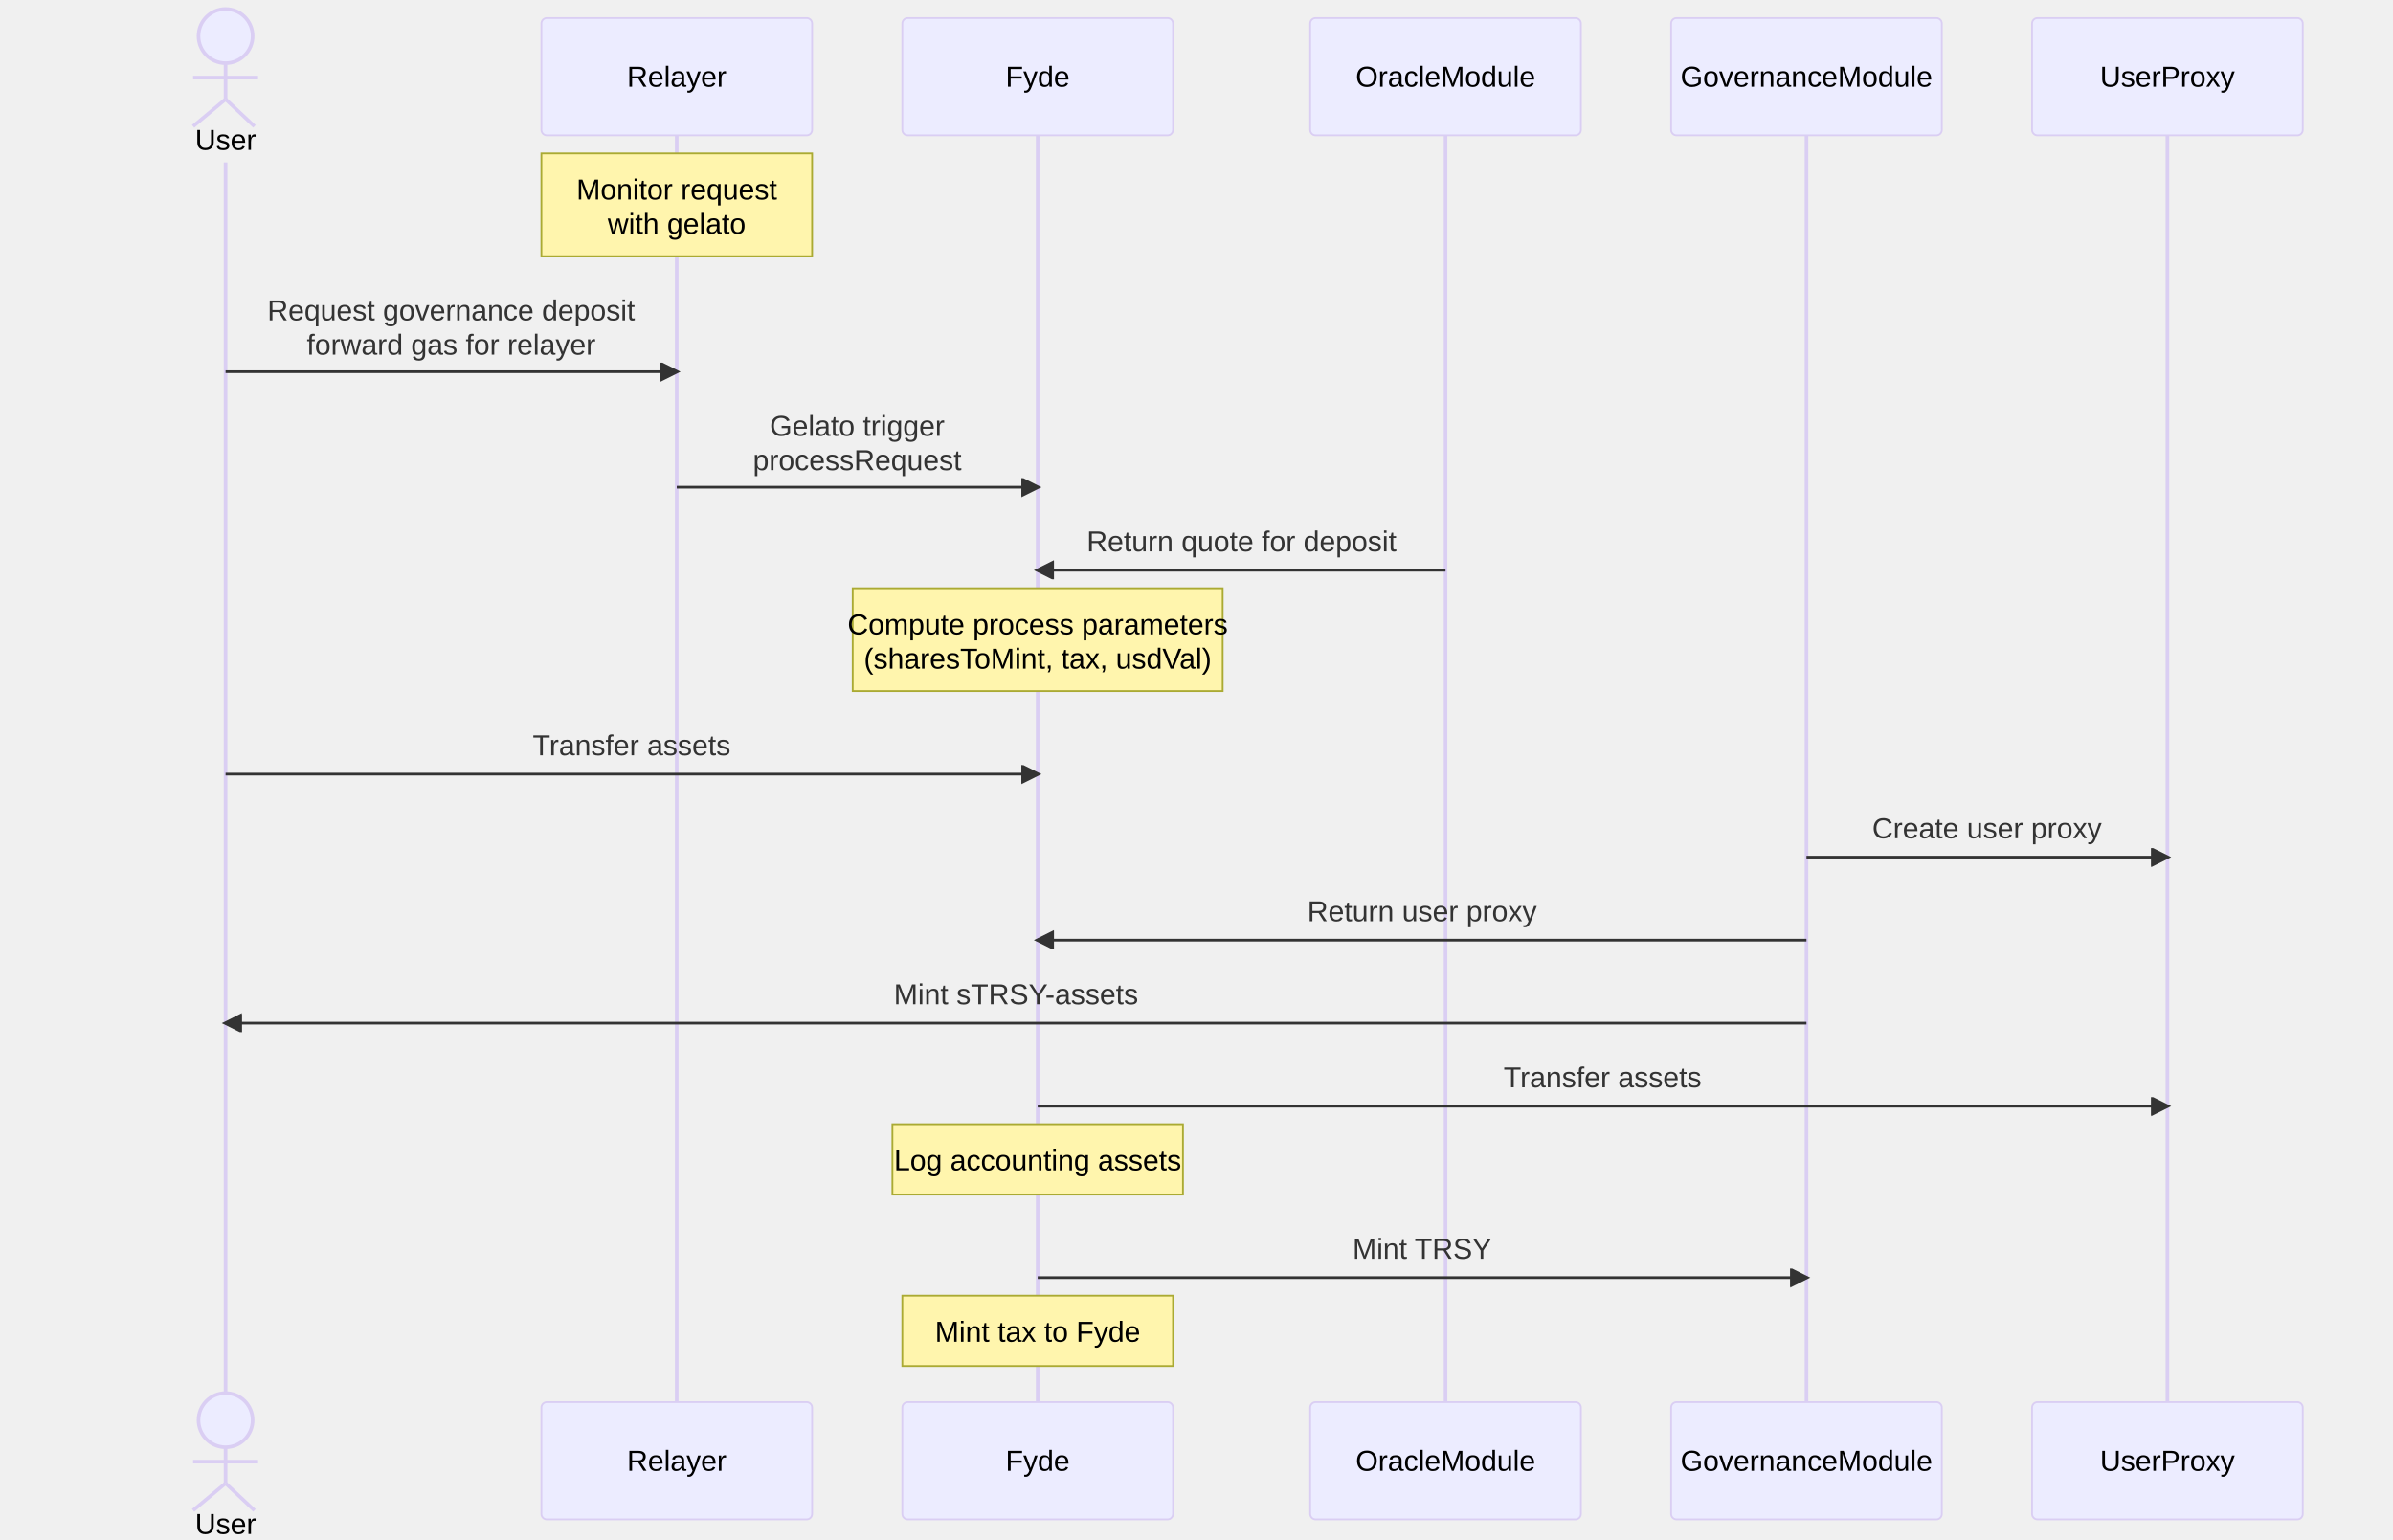
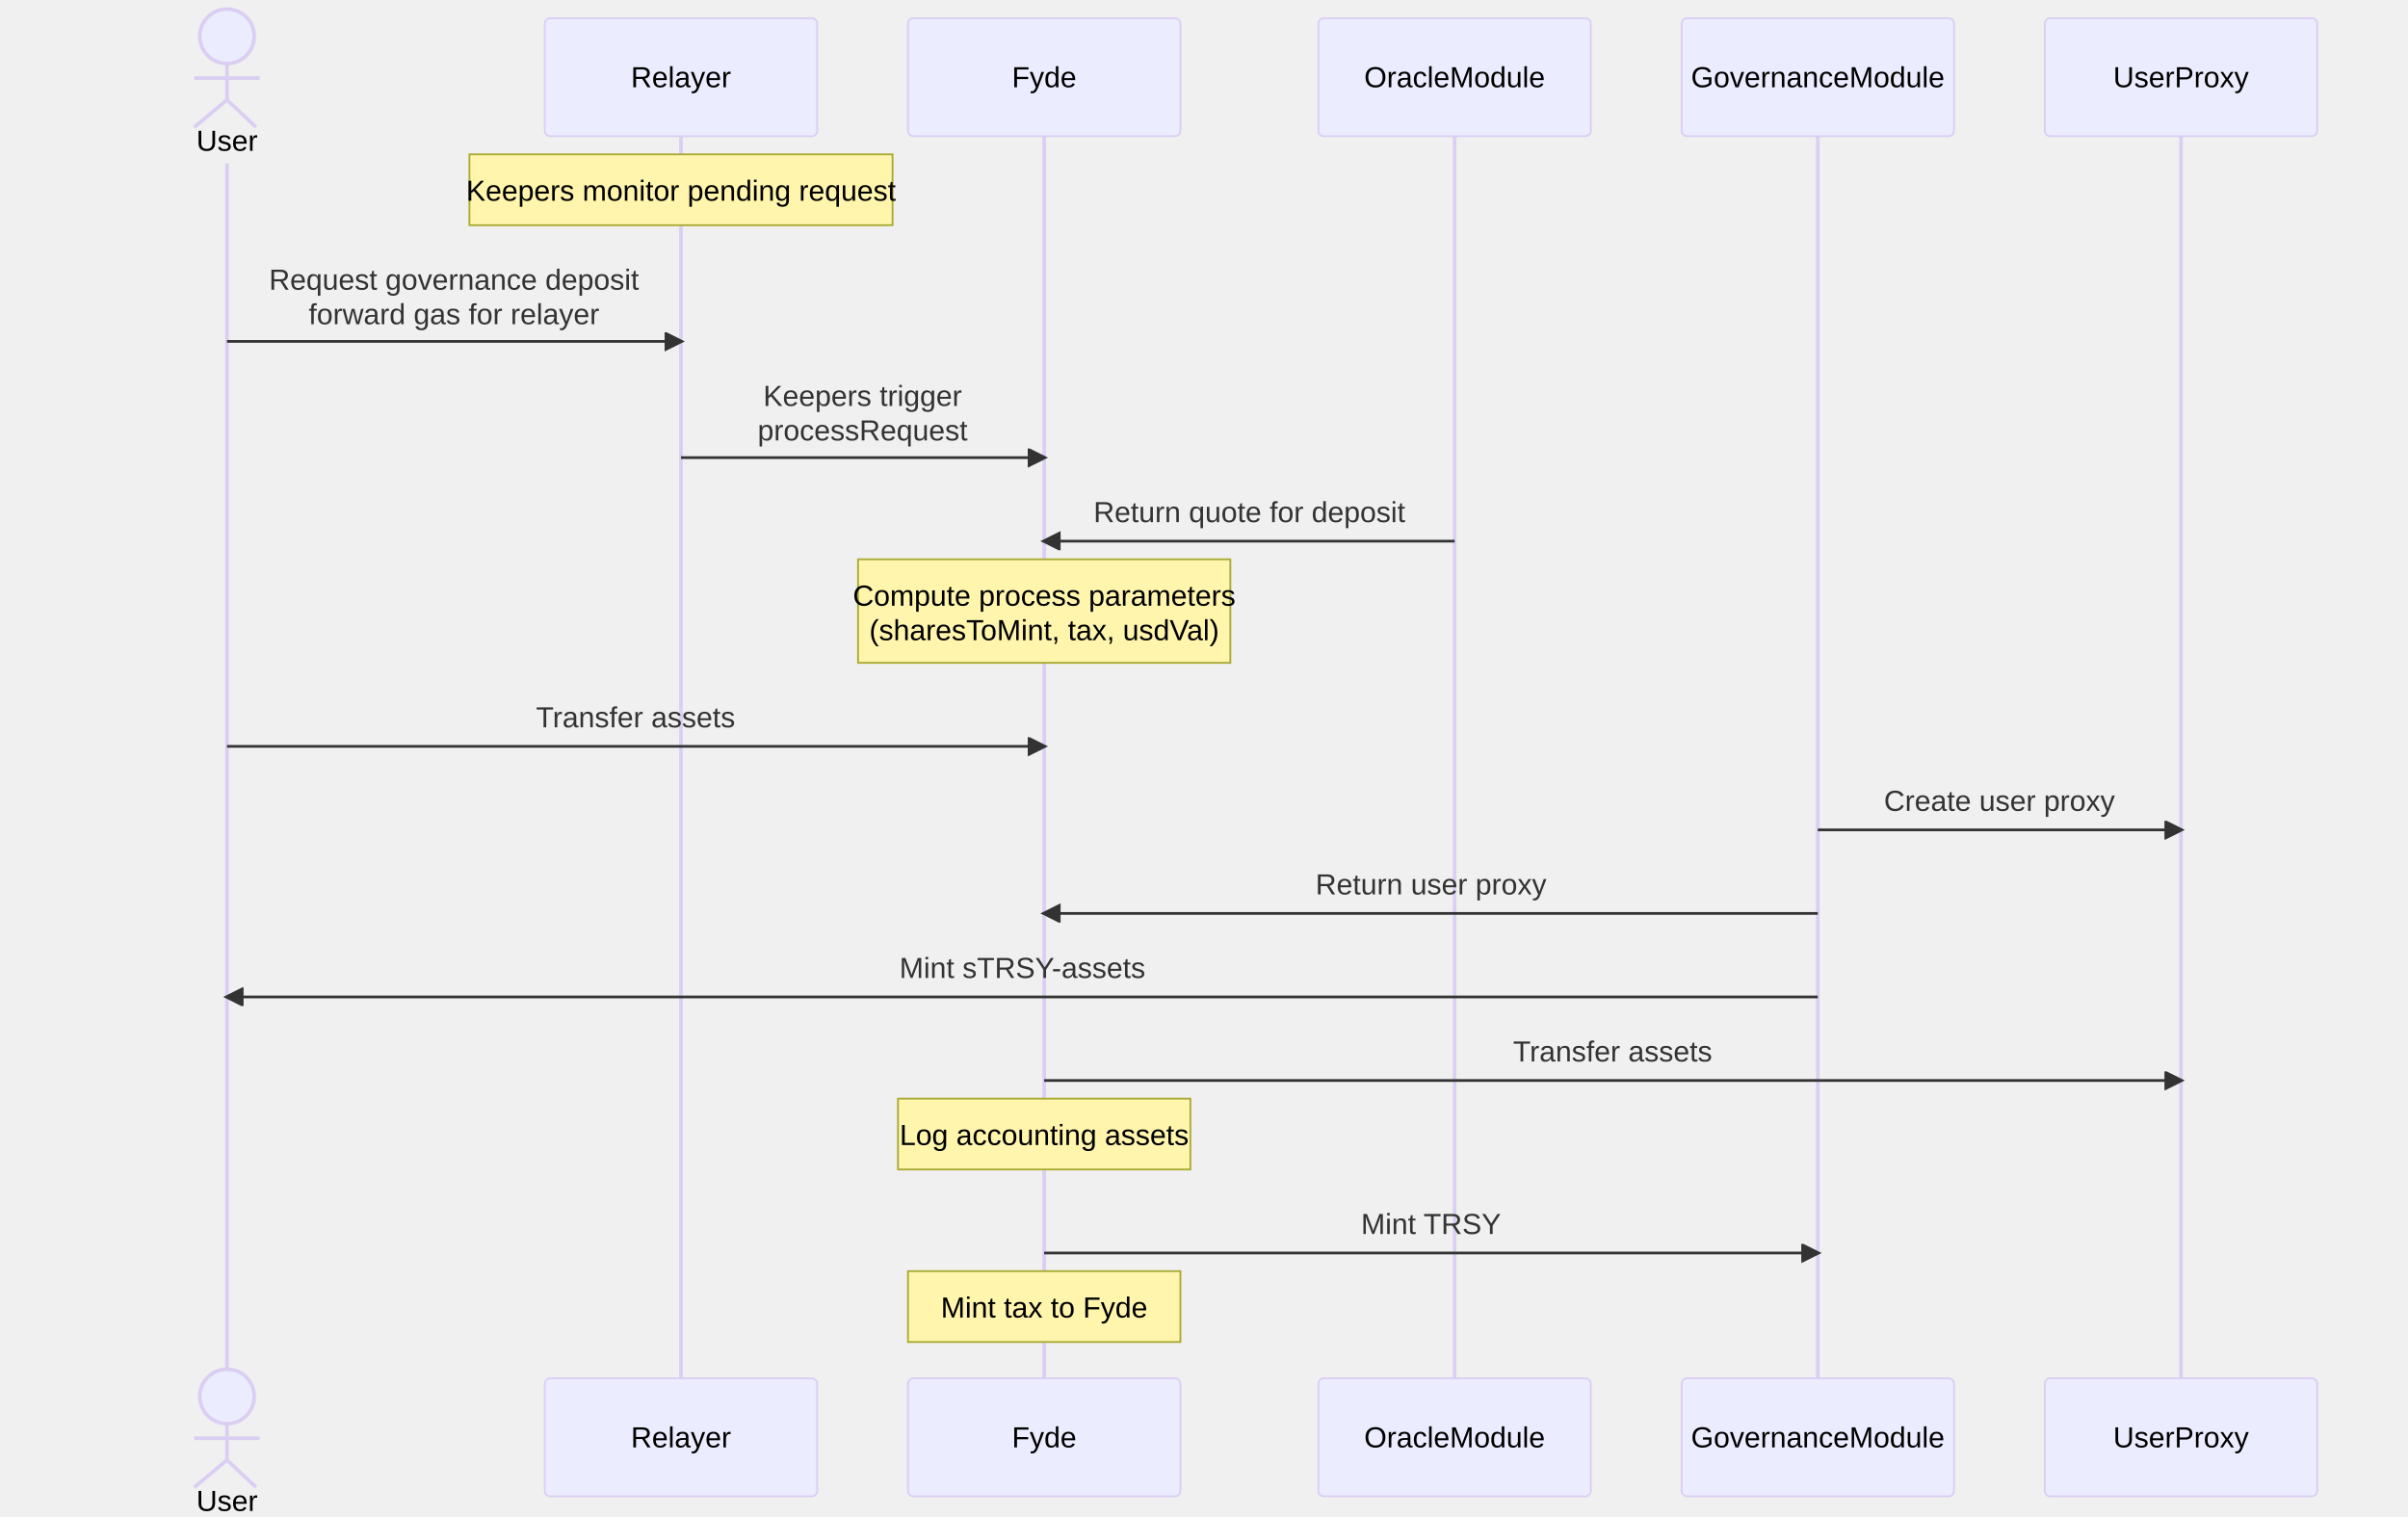
- <svg xmlns="http://www.w3.org/2000/svg" aria-roledescription="sequence" role="graphics-document document" viewBox="-50 -10 1326 853" style="max-width: 1326px; background-color: white;" width="100%" id="my-svg">
+ <svg xmlns="http://www.w3.org/2000/svg" aria-roledescription="sequence" role="graphics-document document" viewBox="-50 -10 1326 835" style="max-width: 1326px; background-color: white;" width="100%" id="my-svg">
  <style>#my-svg{font-family:"trebuchet ms",verdana,arial,sans-serif;font-size:16px;fill:#333;}#my-svg .error-icon{fill:#552222;}#my-svg .error-text{fill:#552222;stroke:#552222;}#my-svg .edge-thickness-normal{stroke-width:2px;}#my-svg .edge-thickness-thick{stroke-width:3.5px;}#my-svg .edge-pattern-solid{stroke-dasharray:0;}#my-svg .edge-pattern-dashed{stroke-dasharray:3;}#my-svg .edge-pattern-dotted{stroke-dasharray:2;}#my-svg .marker{fill:#333333;stroke:#333333;}#my-svg .marker.cross{stroke:#333333;}#my-svg svg{font-family:"trebuchet ms",verdana,arial,sans-serif;font-size:16px;}#my-svg .actor{stroke:hsl(259.626, 59.777%, 87.902%);fill:#ECECFF;}#my-svg text.actor&gt;tspan{fill:black;stroke:none;}#my-svg .actor-line{stroke:grey;}#my-svg .messageLine0{stroke-width:1.5;stroke-dasharray:none;stroke:#333;}#my-svg .messageLine1{stroke-width:1.5;stroke-dasharray:2,2;stroke:#333;}#my-svg #arrowhead path{fill:#333;stroke:#333;}#my-svg .sequenceNumber{fill:white;}#my-svg #sequencenumber{fill:#333;}#my-svg #crosshead path{fill:#333;stroke:#333;}#my-svg .messageText{fill:#333;stroke:none;}#my-svg .labelBox{stroke:hsl(259.626, 59.777%, 87.902%);fill:#ECECFF;}#my-svg .labelText,#my-svg .labelText&gt;tspan{fill:black;stroke:none;}#my-svg .loopText,#my-svg .loopText&gt;tspan{fill:black;stroke:none;}#my-svg .loopLine{stroke-width:2px;stroke-dasharray:2,2;stroke:hsl(259.626, 59.777%, 87.902%);fill:hsl(259.626, 59.777%, 87.902%);}#my-svg .note{stroke:#aaaa33;fill:#fff5ad;}#my-svg .noteText,#my-svg .noteText&gt;tspan{fill:black;stroke:none;}#my-svg .activation0{fill:#f4f4f4;stroke:#666;}#my-svg .activation1{fill:#f4f4f4;stroke:#666;}#my-svg .activation2{fill:#f4f4f4;stroke:#666;}#my-svg .actorPopupMenu{position:absolute;}#my-svg .actorPopupMenuPanel{position:absolute;fill:#ECECFF;box-shadow:0px 8px 16px 0px rgba(0,0,0,0.2);filter:drop-shadow(3px 5px 2px rgb(0 0 0 / 0.4));}#my-svg .actor-man line{stroke:hsl(259.626, 59.777%, 87.902%);fill:#ECECFF;}#my-svg .actor-man circle,#my-svg line{stroke:hsl(259.626, 59.777%, 87.902%);fill:#ECECFF;stroke-width:2px;}#my-svg :root{--mermaid-font-family:"trebuchet ms",verdana,arial,sans-serif;}</style>
  <g />
  <defs>
    <symbol height="24" width="24" id="computer">
      <path d="M2 2v13h20v-13h-20zm18 11h-16v-9h16v9zm-10.228 6l.466-1h3.524l.467 1h-4.457zm14.228 3h-24l2-6h2.104l-1.33 4h18.45l-1.297-4h2.073l2 6zm-5-10h-14v-7h14v7z" transform="scale(.5)" />
    </symbol>
  </defs>
  <defs>
    <symbol clip-rule="evenodd" fill-rule="evenodd" id="database">
      <path d="M12.258.001l.256.004.255.005.253.008.251.01.249.012.247.015.246.016.242.019.241.02.239.023.236.024.233.027.231.028.229.031.225.032.223.034.22.036.217.038.214.04.211.041.208.043.205.045.201.046.198.048.194.05.191.051.187.053.183.054.18.056.175.057.172.059.168.06.163.061.16.063.155.064.15.066.074.033.073.033.071.034.07.034.069.035.068.035.067.035.066.035.064.036.064.036.062.036.06.036.06.037.058.037.058.037.055.038.055.038.053.038.052.038.051.039.05.039.048.039.047.039.045.04.044.04.043.04.041.04.04.041.039.041.037.041.036.041.034.041.033.042.032.042.03.042.029.042.027.042.026.043.024.043.023.043.021.043.02.043.018.044.017.043.015.044.013.044.012.044.011.045.009.044.007.045.006.045.004.045.002.045.001.045v17l-.001.045-.002.045-.004.045-.006.045-.007.045-.009.044-.011.045-.012.044-.013.044-.015.044-.017.043-.018.044-.02.043-.021.043-.023.043-.024.043-.026.043-.027.042-.029.042-.03.042-.032.042-.033.042-.034.041-.036.041-.037.041-.039.041-.04.041-.041.04-.043.04-.044.04-.045.04-.047.039-.048.039-.05.039-.051.039-.052.038-.053.038-.055.038-.055.038-.058.037-.058.037-.06.037-.06.036-.062.036-.064.036-.064.036-.066.035-.067.035-.068.035-.069.035-.07.034-.071.034-.073.033-.074.033-.15.066-.155.064-.16.063-.163.061-.168.06-.172.059-.175.057-.18.056-.183.054-.187.053-.191.051-.194.05-.198.048-.201.046-.205.045-.208.043-.211.041-.214.04-.217.038-.22.036-.223.034-.225.032-.229.031-.231.028-.233.027-.236.024-.239.023-.241.02-.242.019-.246.016-.247.015-.249.012-.251.01-.253.008-.255.005-.256.004-.258.001-.258-.001-.256-.004-.255-.005-.253-.008-.251-.01-.249-.012-.247-.015-.245-.016-.243-.019-.241-.02-.238-.023-.236-.024-.234-.027-.231-.028-.228-.031-.226-.032-.223-.034-.22-.036-.217-.038-.214-.04-.211-.041-.208-.043-.204-.045-.201-.046-.198-.048-.195-.05-.19-.051-.187-.053-.184-.054-.179-.056-.176-.057-.172-.059-.167-.06-.164-.061-.159-.063-.155-.064-.151-.066-.074-.033-.072-.033-.072-.034-.07-.034-.069-.035-.068-.035-.067-.035-.066-.035-.064-.036-.063-.036-.062-.036-.061-.036-.06-.037-.058-.037-.057-.037-.056-.038-.055-.038-.053-.038-.052-.038-.051-.039-.049-.039-.049-.039-.046-.039-.046-.04-.044-.04-.043-.04-.041-.04-.04-.041-.039-.041-.037-.041-.036-.041-.034-.041-.033-.042-.032-.042-.03-.042-.029-.042-.027-.042-.026-.043-.024-.043-.023-.043-.021-.043-.02-.043-.018-.044-.017-.043-.015-.044-.013-.044-.012-.044-.011-.045-.009-.044-.007-.045-.006-.045-.004-.045-.002-.045-.001-.045v-17l.001-.045.002-.045.004-.045.006-.045.007-.045.009-.044.011-.045.012-.044.013-.044.015-.044.017-.043.018-.044.02-.043.021-.043.023-.043.024-.043.026-.043.027-.042.029-.042.03-.042.032-.042.033-.042.034-.041.036-.041.037-.041.039-.041.04-.041.041-.04.043-.04.044-.04.046-.04.046-.039.049-.039.049-.039.051-.039.052-.038.053-.038.055-.038.056-.038.057-.037.058-.037.06-.037.061-.036.062-.036.063-.036.064-.036.066-.035.067-.035.068-.035.069-.035.07-.034.072-.034.072-.033.074-.033.151-.066.155-.064.159-.063.164-.061.167-.06.172-.059.176-.057.179-.056.184-.054.187-.053.19-.051.195-.05.198-.048.201-.046.204-.045.208-.043.211-.041.214-.04.217-.038.22-.036.223-.034.226-.032.228-.031.231-.028.234-.027.236-.024.238-.023.241-.02.243-.019.245-.016.247-.015.249-.012.251-.01.253-.008.255-.005.256-.004.258-.001.258.001zm-9.258 20.499v.01l.001.021.003.021.004.022.005.021.006.022.007.022.009.023.01.022.011.023.012.023.013.023.015.023.016.024.017.023.018.024.019.024.021.024.022.025.023.024.024.025.052.049.056.05.061.051.066.051.07.051.075.051.079.052.084.052.088.052.092.052.097.052.102.051.105.052.11.052.114.051.119.051.123.051.127.05.131.05.135.05.139.048.144.049.147.047.152.047.155.047.16.045.163.045.167.043.171.043.176.041.178.041.183.039.187.039.19.037.194.035.197.035.202.033.204.031.209.03.212.029.216.027.219.025.222.024.226.021.23.02.233.018.236.016.24.015.243.012.246.01.249.008.253.005.256.004.259.001.26-.001.257-.004.254-.005.25-.008.247-.011.244-.012.241-.014.237-.016.233-.018.231-.021.226-.021.224-.024.22-.026.216-.027.212-.028.21-.031.205-.031.202-.034.198-.034.194-.036.191-.037.187-.039.183-.04.179-.04.175-.042.172-.043.168-.044.163-.045.16-.046.155-.046.152-.047.148-.048.143-.049.139-.049.136-.05.131-.05.126-.05.123-.051.118-.052.114-.051.11-.052.106-.052.101-.052.096-.052.092-.052.088-.053.083-.051.079-.052.074-.052.07-.051.065-.051.06-.051.056-.05.051-.05.023-.024.023-.025.021-.024.02-.024.019-.024.018-.024.017-.024.015-.023.014-.024.013-.023.012-.023.01-.023.01-.022.008-.022.006-.022.006-.022.004-.022.004-.021.001-.021.001-.021v-4.127l-.077.055-.08.053-.083.054-.085.053-.087.052-.09.052-.093.051-.095.05-.097.05-.1.049-.102.049-.105.048-.106.047-.109.047-.111.046-.114.045-.115.045-.118.044-.12.043-.122.042-.124.042-.126.041-.128.04-.13.04-.132.038-.134.038-.135.037-.138.037-.139.035-.142.035-.143.034-.144.033-.147.032-.148.031-.15.03-.151.03-.153.029-.154.027-.156.027-.158.026-.159.025-.161.024-.162.023-.163.022-.165.021-.166.02-.167.019-.169.018-.169.017-.171.016-.173.015-.173.014-.175.013-.175.012-.177.011-.178.01-.179.008-.179.008-.181.006-.182.005-.182.004-.184.003-.184.002h-.37l-.184-.002-.184-.003-.182-.004-.182-.005-.181-.006-.179-.008-.179-.008-.178-.01-.176-.011-.176-.012-.175-.013-.173-.014-.172-.015-.171-.016-.17-.017-.169-.018-.167-.019-.166-.02-.165-.021-.163-.022-.162-.023-.161-.024-.159-.025-.157-.026-.156-.027-.155-.027-.153-.029-.151-.03-.15-.03-.148-.031-.146-.032-.145-.033-.143-.034-.141-.035-.14-.035-.137-.037-.136-.037-.134-.038-.132-.038-.13-.04-.128-.04-.126-.041-.124-.042-.122-.042-.12-.044-.117-.043-.116-.045-.113-.045-.112-.046-.109-.047-.106-.047-.105-.048-.102-.049-.1-.049-.097-.05-.095-.05-.093-.052-.09-.051-.087-.052-.085-.053-.083-.054-.08-.054-.077-.054v4.127zm0-5.654v.011l.001.021.003.021.004.021.005.022.006.022.007.022.009.022.01.022.011.023.012.023.013.023.015.024.016.023.017.024.018.024.019.024.021.024.022.024.023.025.024.024.052.05.056.05.061.05.066.051.07.051.075.052.079.051.084.052.088.052.092.052.097.052.102.052.105.052.11.051.114.051.119.052.123.05.127.051.131.05.135.049.139.049.144.048.147.048.152.047.155.046.16.045.163.045.167.044.171.042.176.042.178.04.183.04.187.038.19.037.194.036.197.034.202.033.204.032.209.03.212.028.216.027.219.025.222.024.226.022.23.02.233.018.236.016.24.014.243.012.246.01.249.008.253.006.256.003.259.001.26-.001.257-.003.254-.006.25-.008.247-.01.244-.012.241-.015.237-.016.233-.018.231-.02.226-.022.224-.024.22-.025.216-.027.212-.029.21-.03.205-.032.202-.033.198-.035.194-.036.191-.037.187-.039.183-.039.179-.041.175-.042.172-.043.168-.044.163-.045.16-.045.155-.047.152-.047.148-.048.143-.048.139-.05.136-.049.131-.05.126-.051.123-.051.118-.051.114-.052.11-.052.106-.052.101-.052.096-.052.092-.052.088-.052.083-.052.079-.052.074-.051.07-.052.065-.051.06-.05.056-.051.051-.049.023-.025.023-.024.021-.025.02-.024.019-.024.018-.024.017-.024.015-.023.014-.023.013-.024.012-.022.01-.023.01-.023.008-.022.006-.022.006-.022.004-.021.004-.022.001-.021.001-.021v-4.139l-.077.054-.08.054-.083.054-.085.052-.087.053-.09.051-.093.051-.095.051-.097.05-.1.049-.102.049-.105.048-.106.047-.109.047-.111.046-.114.045-.115.044-.118.044-.12.044-.122.042-.124.042-.126.041-.128.04-.13.039-.132.039-.134.038-.135.037-.138.036-.139.036-.142.035-.143.033-.144.033-.147.033-.148.031-.15.03-.151.03-.153.028-.154.028-.156.027-.158.026-.159.025-.161.024-.162.023-.163.022-.165.021-.166.02-.167.019-.169.018-.169.017-.171.016-.173.015-.173.014-.175.013-.175.012-.177.011-.178.009-.179.009-.179.007-.181.007-.182.005-.182.004-.184.003-.184.002h-.37l-.184-.002-.184-.003-.182-.004-.182-.005-.181-.007-.179-.007-.179-.009-.178-.009-.176-.011-.176-.012-.175-.013-.173-.014-.172-.015-.171-.016-.17-.017-.169-.018-.167-.019-.166-.02-.165-.021-.163-.022-.162-.023-.161-.024-.159-.025-.157-.026-.156-.027-.155-.028-.153-.028-.151-.03-.15-.03-.148-.031-.146-.033-.145-.033-.143-.033-.141-.035-.14-.036-.137-.036-.136-.037-.134-.038-.132-.039-.13-.039-.128-.04-.126-.041-.124-.042-.122-.043-.12-.043-.117-.044-.116-.044-.113-.046-.112-.046-.109-.046-.106-.047-.105-.048-.102-.049-.1-.049-.097-.05-.095-.051-.093-.051-.09-.051-.087-.053-.085-.052-.083-.054-.08-.054-.077-.054v4.139zm0-5.666v.011l.001.02.003.022.004.021.005.022.006.021.007.022.009.023.01.022.011.023.012.023.013.023.015.023.016.024.017.024.018.023.019.024.021.025.022.024.023.024.024.025.052.05.056.05.061.05.066.051.07.051.075.052.079.051.084.052.088.052.092.052.097.052.102.052.105.051.11.052.114.051.119.051.123.051.127.05.131.05.135.05.139.049.144.048.147.048.152.047.155.046.16.045.163.045.167.043.171.043.176.042.178.04.183.04.187.038.19.037.194.036.197.034.202.033.204.032.209.03.212.028.216.027.219.025.222.024.226.021.23.02.233.018.236.017.24.014.243.012.246.01.249.008.253.006.256.003.259.001.26-.001.257-.003.254-.006.25-.008.247-.01.244-.013.241-.014.237-.016.233-.018.231-.02.226-.022.224-.024.22-.025.216-.027.212-.029.21-.03.205-.032.202-.033.198-.035.194-.036.191-.037.187-.039.183-.039.179-.041.175-.042.172-.043.168-.044.163-.045.16-.045.155-.047.152-.047.148-.048.143-.049.139-.049.136-.049.131-.051.126-.05.123-.051.118-.052.114-.051.11-.052.106-.052.101-.052.096-.052.092-.052.088-.052.083-.052.079-.052.074-.052.07-.051.065-.051.06-.051.056-.05.051-.049.023-.025.023-.025.021-.024.02-.024.019-.024.018-.024.017-.024.015-.023.014-.024.013-.023.012-.023.01-.022.01-.023.008-.022.006-.022.006-.022.004-.022.004-.021.001-.021.001-.021v-4.153l-.077.054-.08.054-.083.053-.085.053-.087.053-.09.051-.093.051-.095.051-.097.05-.1.049-.102.048-.105.048-.106.048-.109.046-.111.046-.114.046-.115.044-.118.044-.12.043-.122.043-.124.042-.126.041-.128.04-.13.039-.132.039-.134.038-.135.037-.138.036-.139.036-.142.034-.143.034-.144.033-.147.032-.148.032-.15.03-.151.03-.153.028-.154.028-.156.027-.158.026-.159.024-.161.024-.162.023-.163.023-.165.021-.166.02-.167.019-.169.018-.169.017-.171.016-.173.015-.173.014-.175.013-.175.012-.177.01-.178.01-.179.009-.179.007-.181.006-.182.006-.182.004-.184.003-.184.001-.185.001-.185-.001-.184-.001-.184-.003-.182-.004-.182-.006-.181-.006-.179-.007-.179-.009-.178-.01-.176-.01-.176-.012-.175-.013-.173-.014-.172-.015-.171-.016-.17-.017-.169-.018-.167-.019-.166-.02-.165-.021-.163-.023-.162-.023-.161-.024-.159-.024-.157-.026-.156-.027-.155-.028-.153-.028-.151-.03-.15-.03-.148-.032-.146-.032-.145-.033-.143-.034-.141-.034-.14-.036-.137-.036-.136-.037-.134-.038-.132-.039-.13-.039-.128-.041-.126-.041-.124-.041-.122-.043-.12-.043-.117-.044-.116-.044-.113-.046-.112-.046-.109-.046-.106-.048-.105-.048-.102-.048-.1-.05-.097-.049-.095-.051-.093-.051-.09-.052-.087-.052-.085-.053-.083-.053-.08-.054-.077-.054v4.153zm8.74-8.179l-.257.004-.254.005-.25.008-.247.011-.244.012-.241.014-.237.016-.233.018-.231.021-.226.022-.224.023-.22.026-.216.027-.212.028-.21.031-.205.032-.202.033-.198.034-.194.036-.191.038-.187.038-.183.04-.179.041-.175.042-.172.043-.168.043-.163.045-.16.046-.155.046-.152.048-.148.048-.143.048-.139.049-.136.05-.131.05-.126.051-.123.051-.118.051-.114.052-.11.052-.106.052-.101.052-.096.052-.092.052-.088.052-.083.052-.079.052-.074.051-.07.052-.065.051-.06.05-.056.05-.051.05-.023.025-.023.024-.021.024-.02.025-.019.024-.018.024-.017.023-.015.024-.014.023-.013.023-.012.023-.01.023-.01.022-.008.022-.006.023-.006.021-.004.022-.004.021-.001.021-.001.021.001.021.001.021.004.021.004.022.006.021.006.023.008.022.01.022.01.023.012.023.013.023.014.023.015.024.017.023.018.024.019.024.02.025.021.024.023.024.023.025.051.05.056.05.06.05.065.051.07.052.074.051.079.052.083.052.088.052.092.052.096.052.101.052.106.052.11.052.114.052.118.051.123.051.126.051.131.05.136.05.139.049.143.048.148.048.152.048.155.046.16.046.163.045.168.043.172.043.175.042.179.041.183.04.187.038.191.038.194.036.198.034.202.033.205.032.21.031.212.028.216.027.22.026.224.023.226.022.231.021.233.018.237.016.241.014.244.012.247.011.25.008.254.005.257.004.26.001.26-.001.257-.004.254-.005.25-.008.247-.011.244-.012.241-.014.237-.016.233-.018.231-.021.226-.022.224-.023.22-.026.216-.027.212-.028.21-.031.205-.032.202-.033.198-.034.194-.036.191-.038.187-.038.183-.04.179-.041.175-.042.172-.043.168-.043.163-.045.16-.046.155-.046.152-.048.148-.048.143-.048.139-.049.136-.05.131-.05.126-.051.123-.051.118-.051.114-.052.11-.052.106-.052.101-.052.096-.052.092-.052.088-.052.083-.052.079-.052.074-.051.07-.052.065-.051.06-.05.056-.05.051-.05.023-.025.023-.024.021-.024.02-.025.019-.024.018-.024.017-.023.015-.024.014-.023.013-.023.012-.023.01-.023.01-.022.008-.022.006-.023.006-.021.004-.022.004-.021.001-.021.001-.021-.001-.021-.001-.021-.004-.021-.004-.022-.006-.021-.006-.023-.008-.022-.01-.022-.01-.023-.012-.023-.013-.023-.014-.023-.015-.024-.017-.023-.018-.024-.019-.024-.02-.025-.021-.024-.023-.024-.023-.025-.051-.05-.056-.05-.06-.05-.065-.051-.07-.052-.074-.051-.079-.052-.083-.052-.088-.052-.092-.052-.096-.052-.101-.052-.106-.052-.11-.052-.114-.052-.118-.051-.123-.051-.126-.051-.131-.05-.136-.05-.139-.049-.143-.048-.148-.048-.152-.048-.155-.046-.16-.046-.163-.045-.168-.043-.172-.043-.175-.042-.179-.041-.183-.04-.187-.038-.191-.038-.194-.036-.198-.034-.202-.033-.205-.032-.21-.031-.212-.028-.216-.027-.22-.026-.224-.023-.226-.022-.231-.021-.233-.018-.237-.016-.241-.014-.244-.012-.247-.011-.25-.008-.254-.005-.257-.004-.26-.001-.26.001z" transform="scale(.5)" />
    </symbol>
  </defs>
  <defs>
    <symbol height="24" width="24" id="clock">
      <path d="M12 2c5.514 0 10 4.486 10 10s-4.486 10-10 10-10-4.486-10-10 4.486-10 10-10zm0-2c-6.627 0-12 5.373-12 12s5.373 12 12 12 12-5.373 12-12-5.373-12-12-12zm5.848 12.459c.202.038.202.333.001.372-1.907.361-6.045 1.111-6.547 1.111-.719 0-1.301-.582-1.301-1.301 0-.512.77-5.447 1.125-7.445.034-.192.312-.181.343.014l.985 6.238 5.394 1.011z" transform="scale(.5)" />
    </symbol>
  </defs>
-   <line stroke="#999" stroke-width="0.5px" class="200" y2="787" x2="75" y1="80" x1="75" id="actor0" />
+   <line stroke="#999" stroke-width="0.5px" class="200" y2="769" x2="75" y1="80" x1="75" id="actor0" />
  <g class="actor-man">
    <line y2="45" x2="75" y1="25" x1="75" id="actor-man-torso0" />
    <line y2="33" x2="93" y1="33" x1="57" id="actor-man-arms0" />
    <line y2="45" x2="75" y1="60" x1="57" />
    <line y2="60" x2="91" y1="45" x1="75" />
    <circle height="65" width="150" r="15" cy="10" cx="75" />
    <text style="text-anchor: middle; font-size: 16px; font-weight: 400;" class="actor" alignment-baseline="central" dominant-baseline="central" y="67.5" x="75">
      <tspan dy="0" x="75">User</tspan>
    </text>
  </g>
  <g>
-     <line stroke="#999" stroke-width="0.5px" class="200" y2="787" x2="325" y1="5" x1="325" id="actor1" />
+     <line stroke="#999" stroke-width="0.5px" class="200" y2="769" x2="325" y1="5" x1="325" id="actor1" />
    <g id="root-1">
      <rect class="actor" ry="3" rx="3" height="65" width="150" stroke="#666" fill="#eaeaea" y="0" x="250" />
      <text style="text-anchor: middle; font-size: 16px; font-weight: 400;" class="actor" alignment-baseline="central" dominant-baseline="central" y="32.5" x="325">
        <tspan dy="0" x="325">Relayer</tspan>
      </text>
    </g>
  </g>
  <g>
-     <line stroke="#999" stroke-width="0.5px" class="200" y2="787" x2="525" y1="5" x1="525" id="actor2" />
+     <line stroke="#999" stroke-width="0.5px" class="200" y2="769" x2="525" y1="5" x1="525" id="actor2" />
    <g id="root-2">
      <rect class="actor" ry="3" rx="3" height="65" width="150" stroke="#666" fill="#eaeaea" y="0" x="450" />
      <text style="text-anchor: middle; font-size: 16px; font-weight: 400;" class="actor" alignment-baseline="central" dominant-baseline="central" y="32.5" x="525">
        <tspan dy="0" x="525">Fyde</tspan>
      </text>
    </g>
  </g>
  <g>
-     <line stroke="#999" stroke-width="0.5px" class="200" y2="787" x2="751" y1="5" x1="751" id="actor3" />
+     <line stroke="#999" stroke-width="0.5px" class="200" y2="769" x2="751" y1="5" x1="751" id="actor3" />
    <g id="root-3">
      <rect class="actor" ry="3" rx="3" height="65" width="150" stroke="#666" fill="#eaeaea" y="0" x="676" />
      <text style="text-anchor: middle; font-size: 16px; font-weight: 400;" class="actor" alignment-baseline="central" dominant-baseline="central" y="32.5" x="751">
        <tspan dy="0" x="751">OracleModule</tspan>
      </text>
    </g>
  </g>
  <g>
-     <line stroke="#999" stroke-width="0.5px" class="200" y2="787" x2="951" y1="5" x1="951" id="actor4" />
+     <line stroke="#999" stroke-width="0.5px" class="200" y2="769" x2="951" y1="5" x1="951" id="actor4" />
    <g id="root-4">
      <rect class="actor" ry="3" rx="3" height="65" width="150" stroke="#666" fill="#eaeaea" y="0" x="876" />
      <text style="text-anchor: middle; font-size: 16px; font-weight: 400;" class="actor" alignment-baseline="central" dominant-baseline="central" y="32.5" x="951">
        <tspan dy="0" x="951">GovernanceModule</tspan>
      </text>
    </g>
  </g>
  <g>
-     <line stroke="#999" stroke-width="0.5px" class="200" y2="787" x2="1151" y1="5" x1="1151" id="actor5" />
+     <line stroke="#999" stroke-width="0.5px" class="200" y2="769" x2="1151" y1="5" x1="1151" id="actor5" />
    <g id="root-5">
      <rect class="actor" ry="3" rx="3" height="65" width="150" stroke="#666" fill="#eaeaea" y="0" x="1076" />
      <text style="text-anchor: middle; font-size: 16px; font-weight: 400;" class="actor" alignment-baseline="central" dominant-baseline="central" y="32.5" x="1151">
        <tspan dy="0" x="1151">UserProxy</tspan>
      </text>
    </g>
  </g>
  <defs>
    <marker orient="auto" markerHeight="12" markerWidth="12" markerUnits="userSpaceOnUse" refY="5" refX="9" id="arrowhead">
      <path d="M 0 0 L 10 5 L 0 10 z" />
    </marker>
  </defs>
  <defs>
    <marker refY="5" refX="4" orient="auto" markerHeight="8" markerWidth="15" id="crosshead">
      <path style="stroke-dasharray: 0, 0;" d="M 1,2 L 6,7 M 6,2 L 1,7" stroke-width="1pt" stroke="#000000" fill="none" />
    </marker>
  </defs>
  <defs>
    <marker orient="auto" markerHeight="28" markerWidth="20" refY="7" refX="18" id="filled-head">
      <path d="M 18,7 L9,13 L14,7 L9,1 Z" />
    </marker>
  </defs>
  <defs>
    <marker orient="auto" markerHeight="40" markerWidth="60" refY="15" refX="15" id="sequencenumber">
      <circle r="6" cy="15" cx="15" />
    </marker>
  </defs>
  <g>
-     <rect class="note" ry="0" rx="0" height="57" width="150" stroke="#666" fill="#EDF2AE" y="75" x="250" />
+     <rect class="note" ry="0" rx="0" height="39" width="233" stroke="#666" fill="#EDF2AE" y="75" x="208.5" />
    <text style="font-size: 16px; font-weight: 400;" dy="1em" class="noteText" alignment-baseline="middle" dominant-baseline="middle" text-anchor="middle" y="80" x="325">
-       <tspan x="325">Monitor request </tspan>
-     </text>
-     <text style="font-size: 16px; font-weight: 400;" dy="1em" class="noteText" alignment-baseline="middle" dominant-baseline="middle" text-anchor="middle" y="99" x="325">
-       <tspan x="325"> with gelato</tspan>
+       <tspan x="325">Keepers monitor pending request</tspan>
    </text>
  </g>
  <g>
-     <rect class="note" ry="0" rx="0" height="57" width="205" stroke="#666" fill="#EDF2AE" y="316" x="422.5" />
-     <text style="font-size: 16px; font-weight: 400;" dy="1em" class="noteText" alignment-baseline="middle" dominant-baseline="middle" text-anchor="middle" y="321" x="525">
+     <rect class="note" ry="0" rx="0" height="57" width="205" stroke="#666" fill="#EDF2AE" y="298" x="422.5" />
+     <text style="font-size: 16px; font-weight: 400;" dy="1em" class="noteText" alignment-baseline="middle" dominant-baseline="middle" text-anchor="middle" y="303" x="525">
      <tspan x="525">Compute process parameters </tspan>
    </text>
-     <text style="font-size: 16px; font-weight: 400;" dy="1em" class="noteText" alignment-baseline="middle" dominant-baseline="middle" text-anchor="middle" y="340" x="525">
+     <text style="font-size: 16px; font-weight: 400;" dy="1em" class="noteText" alignment-baseline="middle" dominant-baseline="middle" text-anchor="middle" y="322" x="525">
      <tspan x="525"> (sharesToMint, tax, usdVal)</tspan>
    </text>
  </g>
  <g>
-     <rect class="note" ry="0" rx="0" height="39" width="161" stroke="#666" fill="#EDF2AE" y="613" x="444.5" />
-     <text style="font-size: 16px; font-weight: 400;" dy="1em" class="noteText" alignment-baseline="middle" dominant-baseline="middle" text-anchor="middle" y="618" x="525">
+     <rect class="note" ry="0" rx="0" height="39" width="161" stroke="#666" fill="#EDF2AE" y="595" x="444.5" />
+     <text style="font-size: 16px; font-weight: 400;" dy="1em" class="noteText" alignment-baseline="middle" dominant-baseline="middle" text-anchor="middle" y="600" x="525">
      <tspan x="525">Log accounting assets</tspan>
    </text>
  </g>
  <g>
-     <rect class="note" ry="0" rx="0" height="39" width="150" stroke="#666" fill="#EDF2AE" y="708" x="450" />
-     <text style="font-size: 16px; font-weight: 400;" dy="1em" class="noteText" alignment-baseline="middle" dominant-baseline="middle" text-anchor="middle" y="713" x="525">
+     <rect class="note" ry="0" rx="0" height="39" width="150" stroke="#666" fill="#EDF2AE" y="690" x="450" />
+     <text style="font-size: 16px; font-weight: 400;" dy="1em" class="noteText" alignment-baseline="middle" dominant-baseline="middle" text-anchor="middle" y="695" x="525">
      <tspan x="525">Mint tax to Fyde</tspan>
    </text>
  </g>
-   <text style="font-size: 16px; font-weight: 400;" dy="1em" class="messageText" alignment-baseline="middle" dominant-baseline="middle" text-anchor="middle" y="147" x="200">Request governance deposit </text>
-   <text style="font-size: 16px; font-weight: 400;" dy="1em" class="messageText" alignment-baseline="middle" dominant-baseline="middle" text-anchor="middle" y="166" x="200"> forward gas for relayer</text>
-   <line style="fill: none;" marker-end="url(#arrowhead)" stroke="none" stroke-width="2" class="messageLine0" y2="196" x2="325" y1="196" x1="75" />
-   <text style="font-size: 16px; font-weight: 400;" dy="1em" class="messageText" alignment-baseline="middle" dominant-baseline="middle" text-anchor="middle" y="211" x="425">Gelato trigger </text>
-   <text style="font-size: 16px; font-weight: 400;" dy="1em" class="messageText" alignment-baseline="middle" dominant-baseline="middle" text-anchor="middle" y="230" x="425"> processRequest</text>
-   <line style="fill: none;" marker-end="url(#arrowhead)" stroke="none" stroke-width="2" class="messageLine0" y2="260" x2="525" y1="260" x1="325" />
-   <text style="font-size: 16px; font-weight: 400;" dy="1em" class="messageText" alignment-baseline="middle" dominant-baseline="middle" text-anchor="middle" y="275" x="638">Return quote for deposit</text>
-   <line style="fill: none;" marker-end="url(#arrowhead)" stroke="none" stroke-width="2" class="messageLine0" y2="306" x2="525" y1="306" x1="751" />
-   <text style="font-size: 16px; font-weight: 400;" dy="1em" class="messageText" alignment-baseline="middle" dominant-baseline="middle" text-anchor="middle" y="388" x="300">Transfer assets</text>
-   <line style="fill: none;" marker-end="url(#arrowhead)" stroke="none" stroke-width="2" class="messageLine0" y2="419" x2="525" y1="419" x1="75" />
-   <text style="font-size: 16px; font-weight: 400;" dy="1em" class="messageText" alignment-baseline="middle" dominant-baseline="middle" text-anchor="middle" y="434" x="1051">Create user proxy</text>
-   <line style="fill: none;" marker-end="url(#arrowhead)" stroke="none" stroke-width="2" class="messageLine0" y2="465" x2="1151" y1="465" x1="951" />
-   <text style="font-size: 16px; font-weight: 400;" dy="1em" class="messageText" alignment-baseline="middle" dominant-baseline="middle" text-anchor="middle" y="480" x="738">Return user proxy</text>
-   <line style="fill: none;" marker-end="url(#arrowhead)" stroke="none" stroke-width="2" class="messageLine0" y2="511" x2="525" y1="511" x1="951" />
-   <text style="font-size: 16px; font-weight: 400;" dy="1em" class="messageText" alignment-baseline="middle" dominant-baseline="middle" text-anchor="middle" y="526" x="513">Mint sTRSY-assets</text>
-   <line style="fill: none;" marker-end="url(#arrowhead)" stroke="none" stroke-width="2" class="messageLine0" y2="557" x2="75" y1="557" x1="951" />
-   <text style="font-size: 16px; font-weight: 400;" dy="1em" class="messageText" alignment-baseline="middle" dominant-baseline="middle" text-anchor="middle" y="572" x="838">Transfer assets</text>
-   <line style="fill: none;" marker-end="url(#arrowhead)" stroke="none" stroke-width="2" class="messageLine0" y2="603" x2="1151" y1="603" x1="525" />
-   <text style="font-size: 16px; font-weight: 400;" dy="1em" class="messageText" alignment-baseline="middle" dominant-baseline="middle" text-anchor="middle" y="667" x="738">Mint TRSY</text>
-   <line style="fill: none;" marker-end="url(#arrowhead)" stroke="none" stroke-width="2" class="messageLine0" y2="698" x2="951" y1="698" x1="525" />
+   <text style="font-size: 16px; font-weight: 400;" dy="1em" class="messageText" alignment-baseline="middle" dominant-baseline="middle" text-anchor="middle" y="129" x="200">Request governance deposit </text>
+   <text style="font-size: 16px; font-weight: 400;" dy="1em" class="messageText" alignment-baseline="middle" dominant-baseline="middle" text-anchor="middle" y="148" x="200"> forward gas for relayer</text>
+   <line style="fill: none;" marker-end="url(#arrowhead)" stroke="none" stroke-width="2" class="messageLine0" y2="178" x2="325" y1="178" x1="75" />
+   <text style="font-size: 16px; font-weight: 400;" dy="1em" class="messageText" alignment-baseline="middle" dominant-baseline="middle" text-anchor="middle" y="193" x="425">Keepers trigger </text>
+   <text style="font-size: 16px; font-weight: 400;" dy="1em" class="messageText" alignment-baseline="middle" dominant-baseline="middle" text-anchor="middle" y="212" x="425"> processRequest</text>
+   <line style="fill: none;" marker-end="url(#arrowhead)" stroke="none" stroke-width="2" class="messageLine0" y2="242" x2="525" y1="242" x1="325" />
+   <text style="font-size: 16px; font-weight: 400;" dy="1em" class="messageText" alignment-baseline="middle" dominant-baseline="middle" text-anchor="middle" y="257" x="638">Return quote for deposit</text>
+   <line style="fill: none;" marker-end="url(#arrowhead)" stroke="none" stroke-width="2" class="messageLine0" y2="288" x2="525" y1="288" x1="751" />
+   <text style="font-size: 16px; font-weight: 400;" dy="1em" class="messageText" alignment-baseline="middle" dominant-baseline="middle" text-anchor="middle" y="370" x="300">Transfer assets</text>
+   <line style="fill: none;" marker-end="url(#arrowhead)" stroke="none" stroke-width="2" class="messageLine0" y2="401" x2="525" y1="401" x1="75" />
+   <text style="font-size: 16px; font-weight: 400;" dy="1em" class="messageText" alignment-baseline="middle" dominant-baseline="middle" text-anchor="middle" y="416" x="1051">Create user proxy</text>
+   <line style="fill: none;" marker-end="url(#arrowhead)" stroke="none" stroke-width="2" class="messageLine0" y2="447" x2="1151" y1="447" x1="951" />
+   <text style="font-size: 16px; font-weight: 400;" dy="1em" class="messageText" alignment-baseline="middle" dominant-baseline="middle" text-anchor="middle" y="462" x="738">Return user proxy</text>
+   <line style="fill: none;" marker-end="url(#arrowhead)" stroke="none" stroke-width="2" class="messageLine0" y2="493" x2="525" y1="493" x1="951" />
+   <text style="font-size: 16px; font-weight: 400;" dy="1em" class="messageText" alignment-baseline="middle" dominant-baseline="middle" text-anchor="middle" y="508" x="513">Mint sTRSY-assets</text>
+   <line style="fill: none;" marker-end="url(#arrowhead)" stroke="none" stroke-width="2" class="messageLine0" y2="539" x2="75" y1="539" x1="951" />
+   <text style="font-size: 16px; font-weight: 400;" dy="1em" class="messageText" alignment-baseline="middle" dominant-baseline="middle" text-anchor="middle" y="554" x="838">Transfer assets</text>
+   <line style="fill: none;" marker-end="url(#arrowhead)" stroke="none" stroke-width="2" class="messageLine0" y2="585" x2="1151" y1="585" x1="525" />
+   <text style="font-size: 16px; font-weight: 400;" dy="1em" class="messageText" alignment-baseline="middle" dominant-baseline="middle" text-anchor="middle" y="649" x="738">Mint TRSY</text>
+   <line style="fill: none;" marker-end="url(#arrowhead)" stroke="none" stroke-width="2" class="messageLine0" y2="680" x2="951" y1="680" x1="525" />
  <g class="actor-man">
-     <line y2="812" x2="75" y1="792" x1="75" id="actor-man-torso5" />
-     <line y2="800" x2="93" y1="800" x1="57" id="actor-man-arms5" />
-     <line y2="812" x2="75" y1="827" x1="57" />
-     <line y2="827" x2="91" y1="812" x1="75" />
-     <circle height="65" width="150" r="15" cy="777" cx="75" />
-     <text style="text-anchor: middle; font-size: 16px; font-weight: 400;" class="actor" alignment-baseline="central" dominant-baseline="central" y="834.5" x="75">
+     <line y2="794" x2="75" y1="774" x1="75" id="actor-man-torso5" />
+     <line y2="782" x2="93" y1="782" x1="57" id="actor-man-arms5" />
+     <line y2="794" x2="75" y1="809" x1="57" />
+     <line y2="809" x2="91" y1="794" x1="75" />
+     <circle height="65" width="150" r="15" cy="759" cx="75" />
+     <text style="text-anchor: middle; font-size: 16px; font-weight: 400;" class="actor" alignment-baseline="central" dominant-baseline="central" y="816.5" x="75">
      <tspan dy="0" x="75">User</tspan>
    </text>
  </g>
  <g>
-     <rect class="actor" ry="3" rx="3" height="65" width="150" stroke="#666" fill="#eaeaea" y="767" x="250" />
-     <text style="text-anchor: middle; font-size: 16px; font-weight: 400;" class="actor" alignment-baseline="central" dominant-baseline="central" y="799.5" x="325">
+     <rect class="actor" ry="3" rx="3" height="65" width="150" stroke="#666" fill="#eaeaea" y="749" x="250" />
+     <text style="text-anchor: middle; font-size: 16px; font-weight: 400;" class="actor" alignment-baseline="central" dominant-baseline="central" y="781.5" x="325">
      <tspan dy="0" x="325">Relayer</tspan>
    </text>
  </g>
  <g>
-     <rect class="actor" ry="3" rx="3" height="65" width="150" stroke="#666" fill="#eaeaea" y="767" x="450" />
-     <text style="text-anchor: middle; font-size: 16px; font-weight: 400;" class="actor" alignment-baseline="central" dominant-baseline="central" y="799.5" x="525">
+     <rect class="actor" ry="3" rx="3" height="65" width="150" stroke="#666" fill="#eaeaea" y="749" x="450" />
+     <text style="text-anchor: middle; font-size: 16px; font-weight: 400;" class="actor" alignment-baseline="central" dominant-baseline="central" y="781.5" x="525">
      <tspan dy="0" x="525">Fyde</tspan>
    </text>
  </g>
  <g>
-     <rect class="actor" ry="3" rx="3" height="65" width="150" stroke="#666" fill="#eaeaea" y="767" x="676" />
-     <text style="text-anchor: middle; font-size: 16px; font-weight: 400;" class="actor" alignment-baseline="central" dominant-baseline="central" y="799.5" x="751">
+     <rect class="actor" ry="3" rx="3" height="65" width="150" stroke="#666" fill="#eaeaea" y="749" x="676" />
+     <text style="text-anchor: middle; font-size: 16px; font-weight: 400;" class="actor" alignment-baseline="central" dominant-baseline="central" y="781.5" x="751">
      <tspan dy="0" x="751">OracleModule</tspan>
    </text>
  </g>
  <g>
-     <rect class="actor" ry="3" rx="3" height="65" width="150" stroke="#666" fill="#eaeaea" y="767" x="876" />
-     <text style="text-anchor: middle; font-size: 16px; font-weight: 400;" class="actor" alignment-baseline="central" dominant-baseline="central" y="799.5" x="951">
+     <rect class="actor" ry="3" rx="3" height="65" width="150" stroke="#666" fill="#eaeaea" y="749" x="876" />
+     <text style="text-anchor: middle; font-size: 16px; font-weight: 400;" class="actor" alignment-baseline="central" dominant-baseline="central" y="781.5" x="951">
      <tspan dy="0" x="951">GovernanceModule</tspan>
    </text>
  </g>
  <g>
-     <rect class="actor" ry="3" rx="3" height="65" width="150" stroke="#666" fill="#eaeaea" y="767" x="1076" />
-     <text style="text-anchor: middle; font-size: 16px; font-weight: 400;" class="actor" alignment-baseline="central" dominant-baseline="central" y="799.5" x="1151">
+     <rect class="actor" ry="3" rx="3" height="65" width="150" stroke="#666" fill="#eaeaea" y="749" x="1076" />
+     <text style="text-anchor: middle; font-size: 16px; font-weight: 400;" class="actor" alignment-baseline="central" dominant-baseline="central" y="781.5" x="1151">
      <tspan dy="0" x="1151">UserProxy</tspan>
    </text>
  </g>
</svg>
